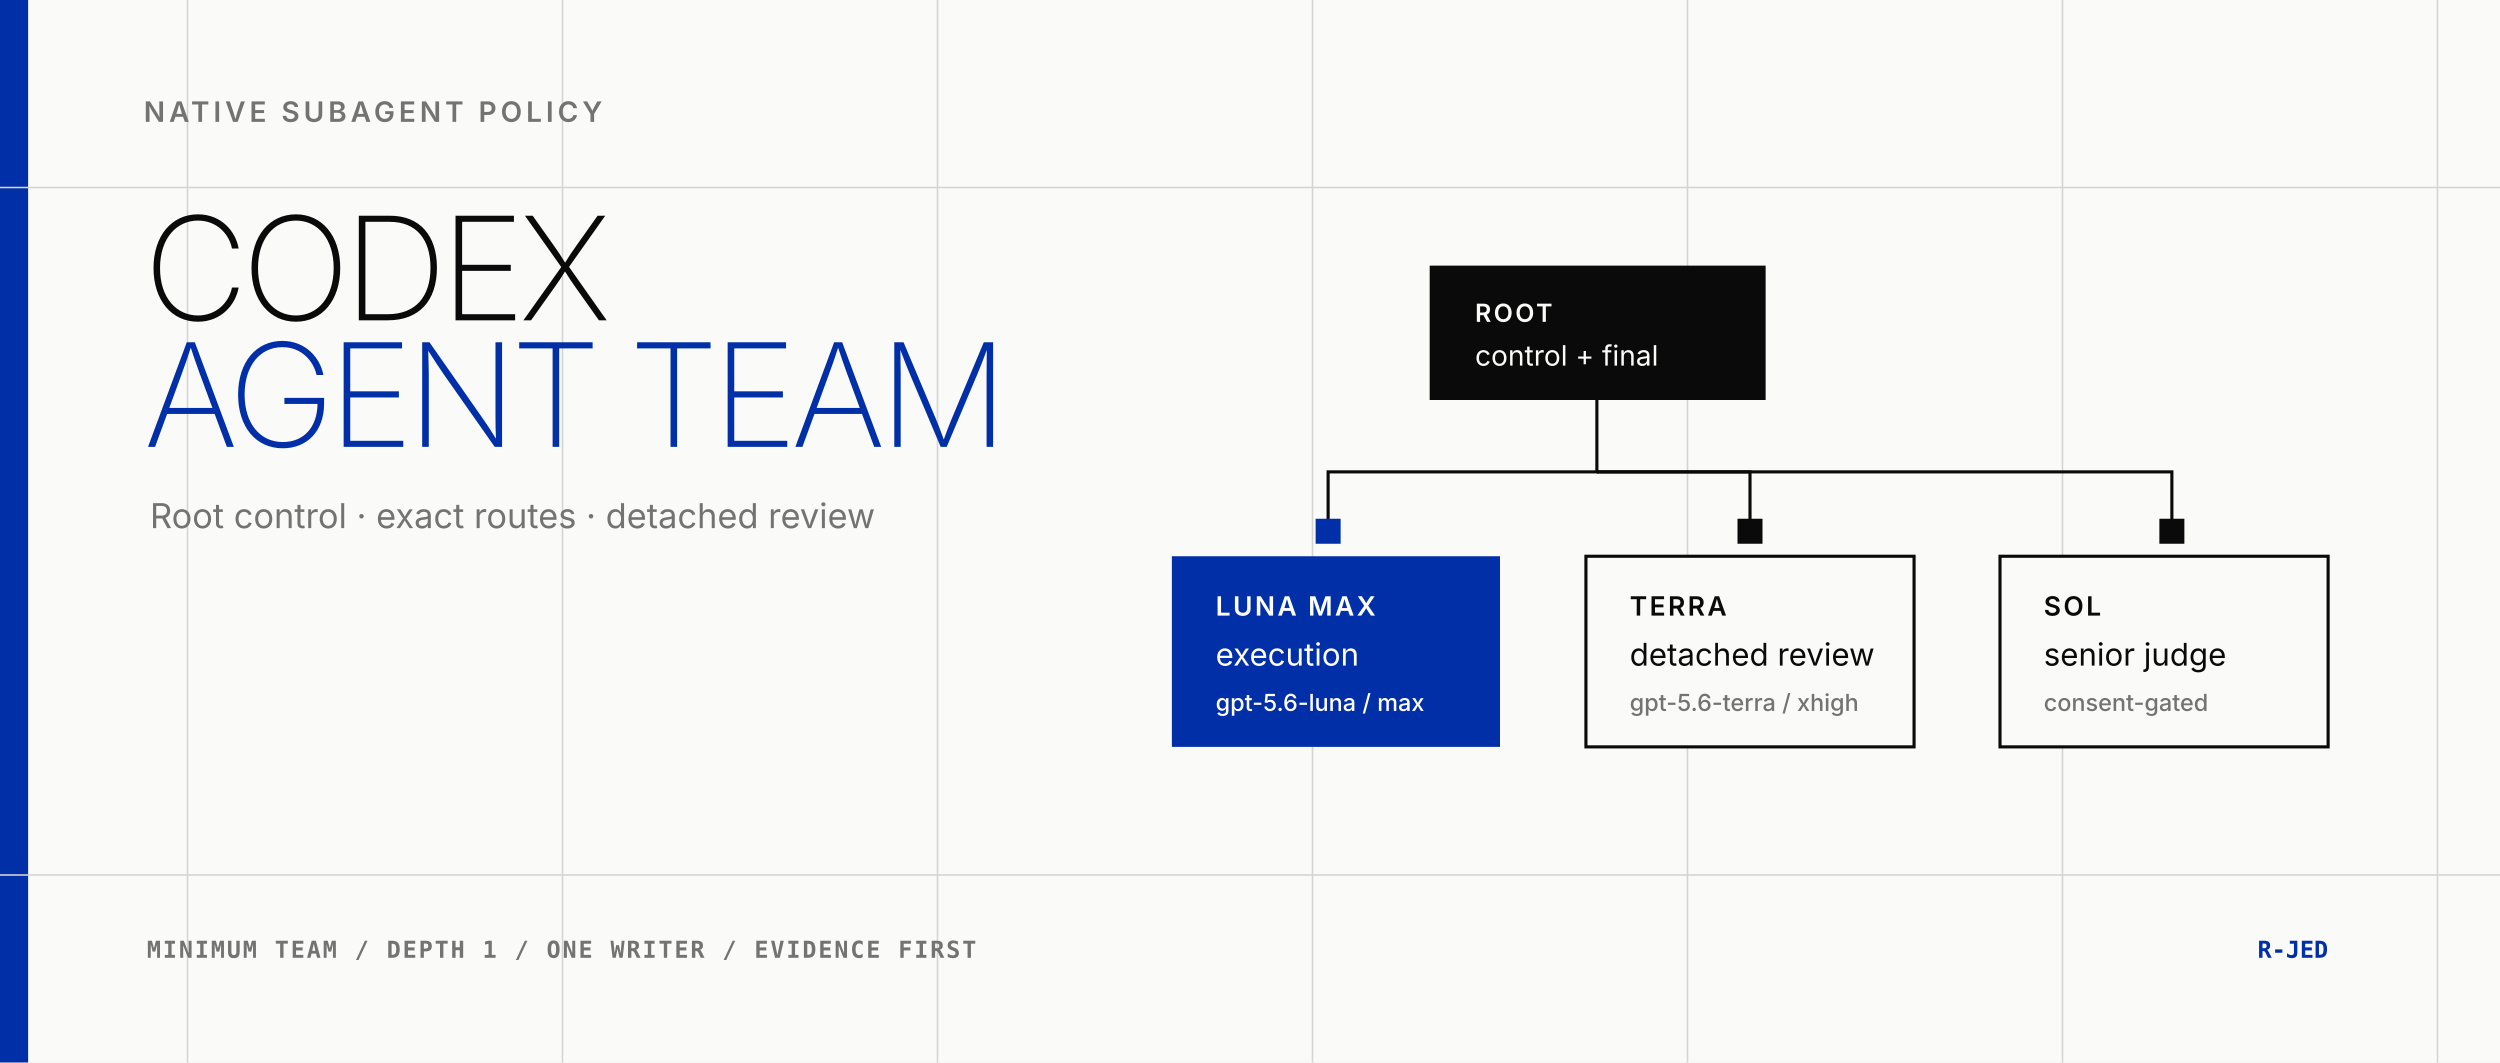
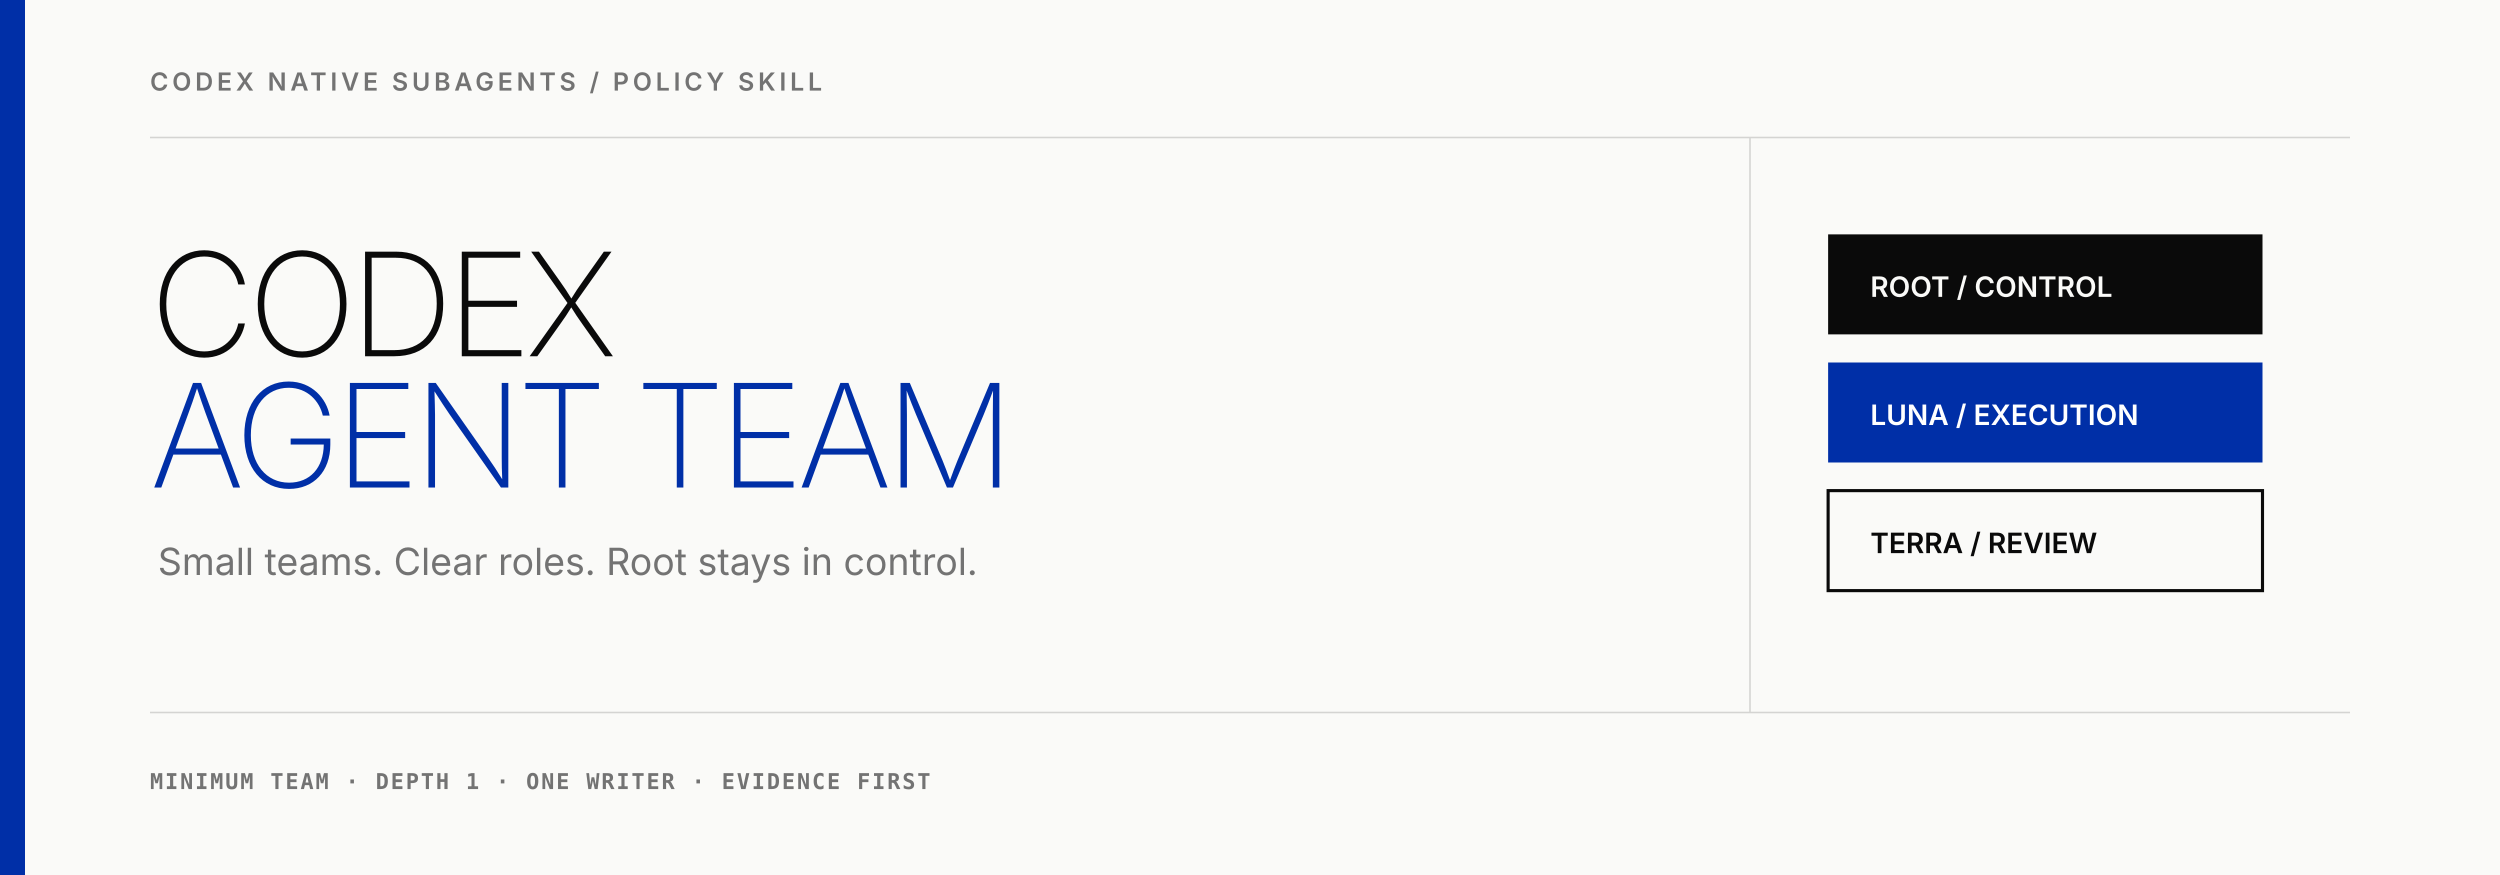
- <svg xmlns="http://www.w3.org/2000/svg" width="1600" height="680" viewBox="0 0 1600 680" role="img" aria-labelledby="title desc">
-   <rect width="1600" height="680" fill="#fafaf8" />
-   <rect x="0" y="0" width="18" height="680" fill="#002FA7" />
+ <svg xmlns="http://www.w3.org/2000/svg" width="1600" height="560" viewBox="0 0 1600 560" role="img" aria-labelledby="title desc">
+   <rect width="1600" height="560" fill="#fafaf8" />
+   <rect width="16" height="560" fill="#002FA7" />
  <g stroke="#d4d4d2" stroke-width="1">
-     <line x1="120" y1="0" x2="120" y2="680" />
-     <line x1="360" y1="0" x2="360" y2="680" />
-     <line x1="600" y1="0" x2="600" y2="680" />
-     <line x1="840" y1="0" x2="840" y2="680" />
-     <line x1="1080" y1="0" x2="1080" y2="680" />
-     <line x1="1320" y1="0" x2="1320" y2="680" />
-     <line x1="1560" y1="0" x2="1560" y2="680" />
-     <line x1="0" y1="120" x2="1600" y2="120" />
-     <line x1="0" y1="560" x2="1600" y2="560" />
+     <line x1="96" y1="88" x2="1504" y2="88" />
+     <line x1="96" y1="456" x2="1504" y2="456" />
+     <line x1="1120" y1="88" x2="1120" y2="456" />
  </g>
-   <text x="92" y="78" font-family="Inter, Helvetica, Arial, sans-serif" font-size="18" font-weight="600" letter-spacing="2.5" fill="#737373">NATIVE SUBAGENT POLICY</text>
-   <text x="92" y="205" font-family="Inter, Helvetica, Arial, sans-serif" font-size="92" font-weight="200" letter-spacing="-4" fill="#0a0a0a">CODEX</text>
-   <text x="92" y="286" font-family="Inter, Helvetica, Arial, sans-serif" font-size="92" font-weight="200" letter-spacing="-4" fill="#002FA7">AGENT TEAM</text>
-   <text x="96" y="338" font-family="Inter, Helvetica, Arial, sans-serif" font-size="22" font-weight="400" fill="#737373">Root control · exact routes · detached review</text>
-   <rect x="915" y="170" width="215" height="86" fill="#0a0a0a" />
-   <text x="944" y="206" font-family="Inter, Helvetica, Arial, sans-serif" font-size="16" font-weight="600" letter-spacing="1.5" fill="#fafaf8">ROOT</text>
-   <text x="944" y="234" font-family="Inter, Helvetica, Arial, sans-serif" font-size="18" font-weight="400" fill="#fafaf8">control + final</text>
-   <g fill="none" stroke="#0a0a0a" stroke-width="2">
-     <path d="M1022 256 V302 H850 V340" />
-     <path d="M1022 302 H1120 V340" />
-     <path d="M1022 302 H1390 V340" />
-   </g>
-   <rect x="842" y="332" width="16" height="16" fill="#002FA7" />
-   <rect x="1112" y="332" width="16" height="16" fill="#0a0a0a" />
-   <rect x="1382" y="332" width="16" height="16" fill="#0a0a0a" />
-   <rect x="750" y="356" width="210" height="122" fill="#002FA7" />
-   <text x="778" y="394" font-family="Inter, Helvetica, Arial, sans-serif" font-size="17" font-weight="600" letter-spacing="1.5" fill="#ffffff">LUNA MAX</text>
-   <text x="778" y="426" font-family="Inter, Helvetica, Arial, sans-serif" font-size="20" font-weight="400" fill="#ffffff">execution</text>
-   <text x="778" y="455" font-family="Inter, Helvetica, Arial, sans-serif" font-size="15" font-weight="500" fill="#ffffff">gpt-5.6-luna / max</text>
-   <rect x="1015" y="356" width="210" height="122" fill="#fafaf8" stroke="#0a0a0a" stroke-width="2" />
-   <text x="1043" y="394" font-family="Inter, Helvetica, Arial, sans-serif" font-size="17" font-weight="600" letter-spacing="1.5" fill="#0a0a0a">TERRA</text>
-   <text x="1043" y="426" font-family="Inter, Helvetica, Arial, sans-serif" font-size="20" font-weight="400" fill="#0a0a0a">detached review</text>
-   <text x="1043" y="455" font-family="Inter, Helvetica, Arial, sans-serif" font-size="15" font-weight="500" fill="#737373">gpt-5.6-terra / xhigh</text>
-   <rect x="1280" y="356" width="210" height="122" fill="#fafaf8" stroke="#0a0a0a" stroke-width="2" />
-   <text x="1308" y="394" font-family="Inter, Helvetica, Arial, sans-serif" font-size="17" font-weight="600" letter-spacing="1.5" fill="#0a0a0a">SOL</text>
-   <text x="1308" y="426" font-family="Inter, Helvetica, Arial, sans-serif" font-size="20" font-weight="400" fill="#0a0a0a">senior judge</text>
-   <text x="1308" y="455" font-family="Inter, Helvetica, Arial, sans-serif" font-size="15" font-weight="500" fill="#737373">consent-gated</text>
-   <text x="94" y="613" font-family="JetBrains Mono, Menlo, monospace" font-size="15" font-weight="600" letter-spacing="1.2" fill="#737373">MINIMUM TEAM  /  DEPTH 1  /  ONE WRITER  /  EVIDENCE FIRST</text>
-   <text x="1490" y="613" text-anchor="end" font-family="JetBrains Mono, Menlo, monospace" font-size="15" font-weight="600" fill="#002FA7">R-JED</text>
+   <text x="96" y="58" font-family="Inter, Helvetica, Arial, sans-serif" font-size="16" font-weight="600" letter-spacing="2.4" fill="#737373">CODEX NATIVE SUBAGENTS / POLICY SKILL</text>
+   <text x="96" y="228" font-family="Inter, Helvetica, Arial, sans-serif" font-size="92" font-weight="200" letter-spacing="-4" fill="#0a0a0a">CODEX</text>
+   <text x="96" y="312" font-family="Inter, Helvetica, Arial, sans-serif" font-size="92" font-weight="200" letter-spacing="-4" fill="#002FA7">AGENT TEAM</text>
+   <text x="101" y="368" font-family="Inter, Helvetica, Arial, sans-serif" font-size="24" font-weight="400" fill="#737373">Small teams. Clear roles. Root stays in control.</text>
+   <rect x="1170" y="150" width="278" height="64" fill="#0a0a0a" />
+   <text x="1197" y="190" font-family="Inter, Helvetica, Arial, sans-serif" font-size="18" font-weight="600" fill="#fafaf8">ROOT / CONTROL</text>
+   <rect x="1170" y="232" width="278" height="64" fill="#002FA7" />
+   <text x="1197" y="272" font-family="Inter, Helvetica, Arial, sans-serif" font-size="18" font-weight="600" fill="#ffffff">LUNA / EXECUTION</text>
+   <rect x="1170" y="314" width="278" height="64" fill="#fafaf8" stroke="#0a0a0a" stroke-width="2" />
+   <text x="1197" y="354" font-family="Inter, Helvetica, Arial, sans-serif" font-size="18" font-weight="600" fill="#0a0a0a">TERRA / REVIEW</text>
+   <text x="96" y="505" font-family="JetBrains Mono, Menlo, monospace" font-size="14" font-weight="600" letter-spacing="1.2" fill="#737373">MINIMUM TEAM · DEPTH 1 · ONE WRITER · EVIDENCE FIRST</text>
</svg>
